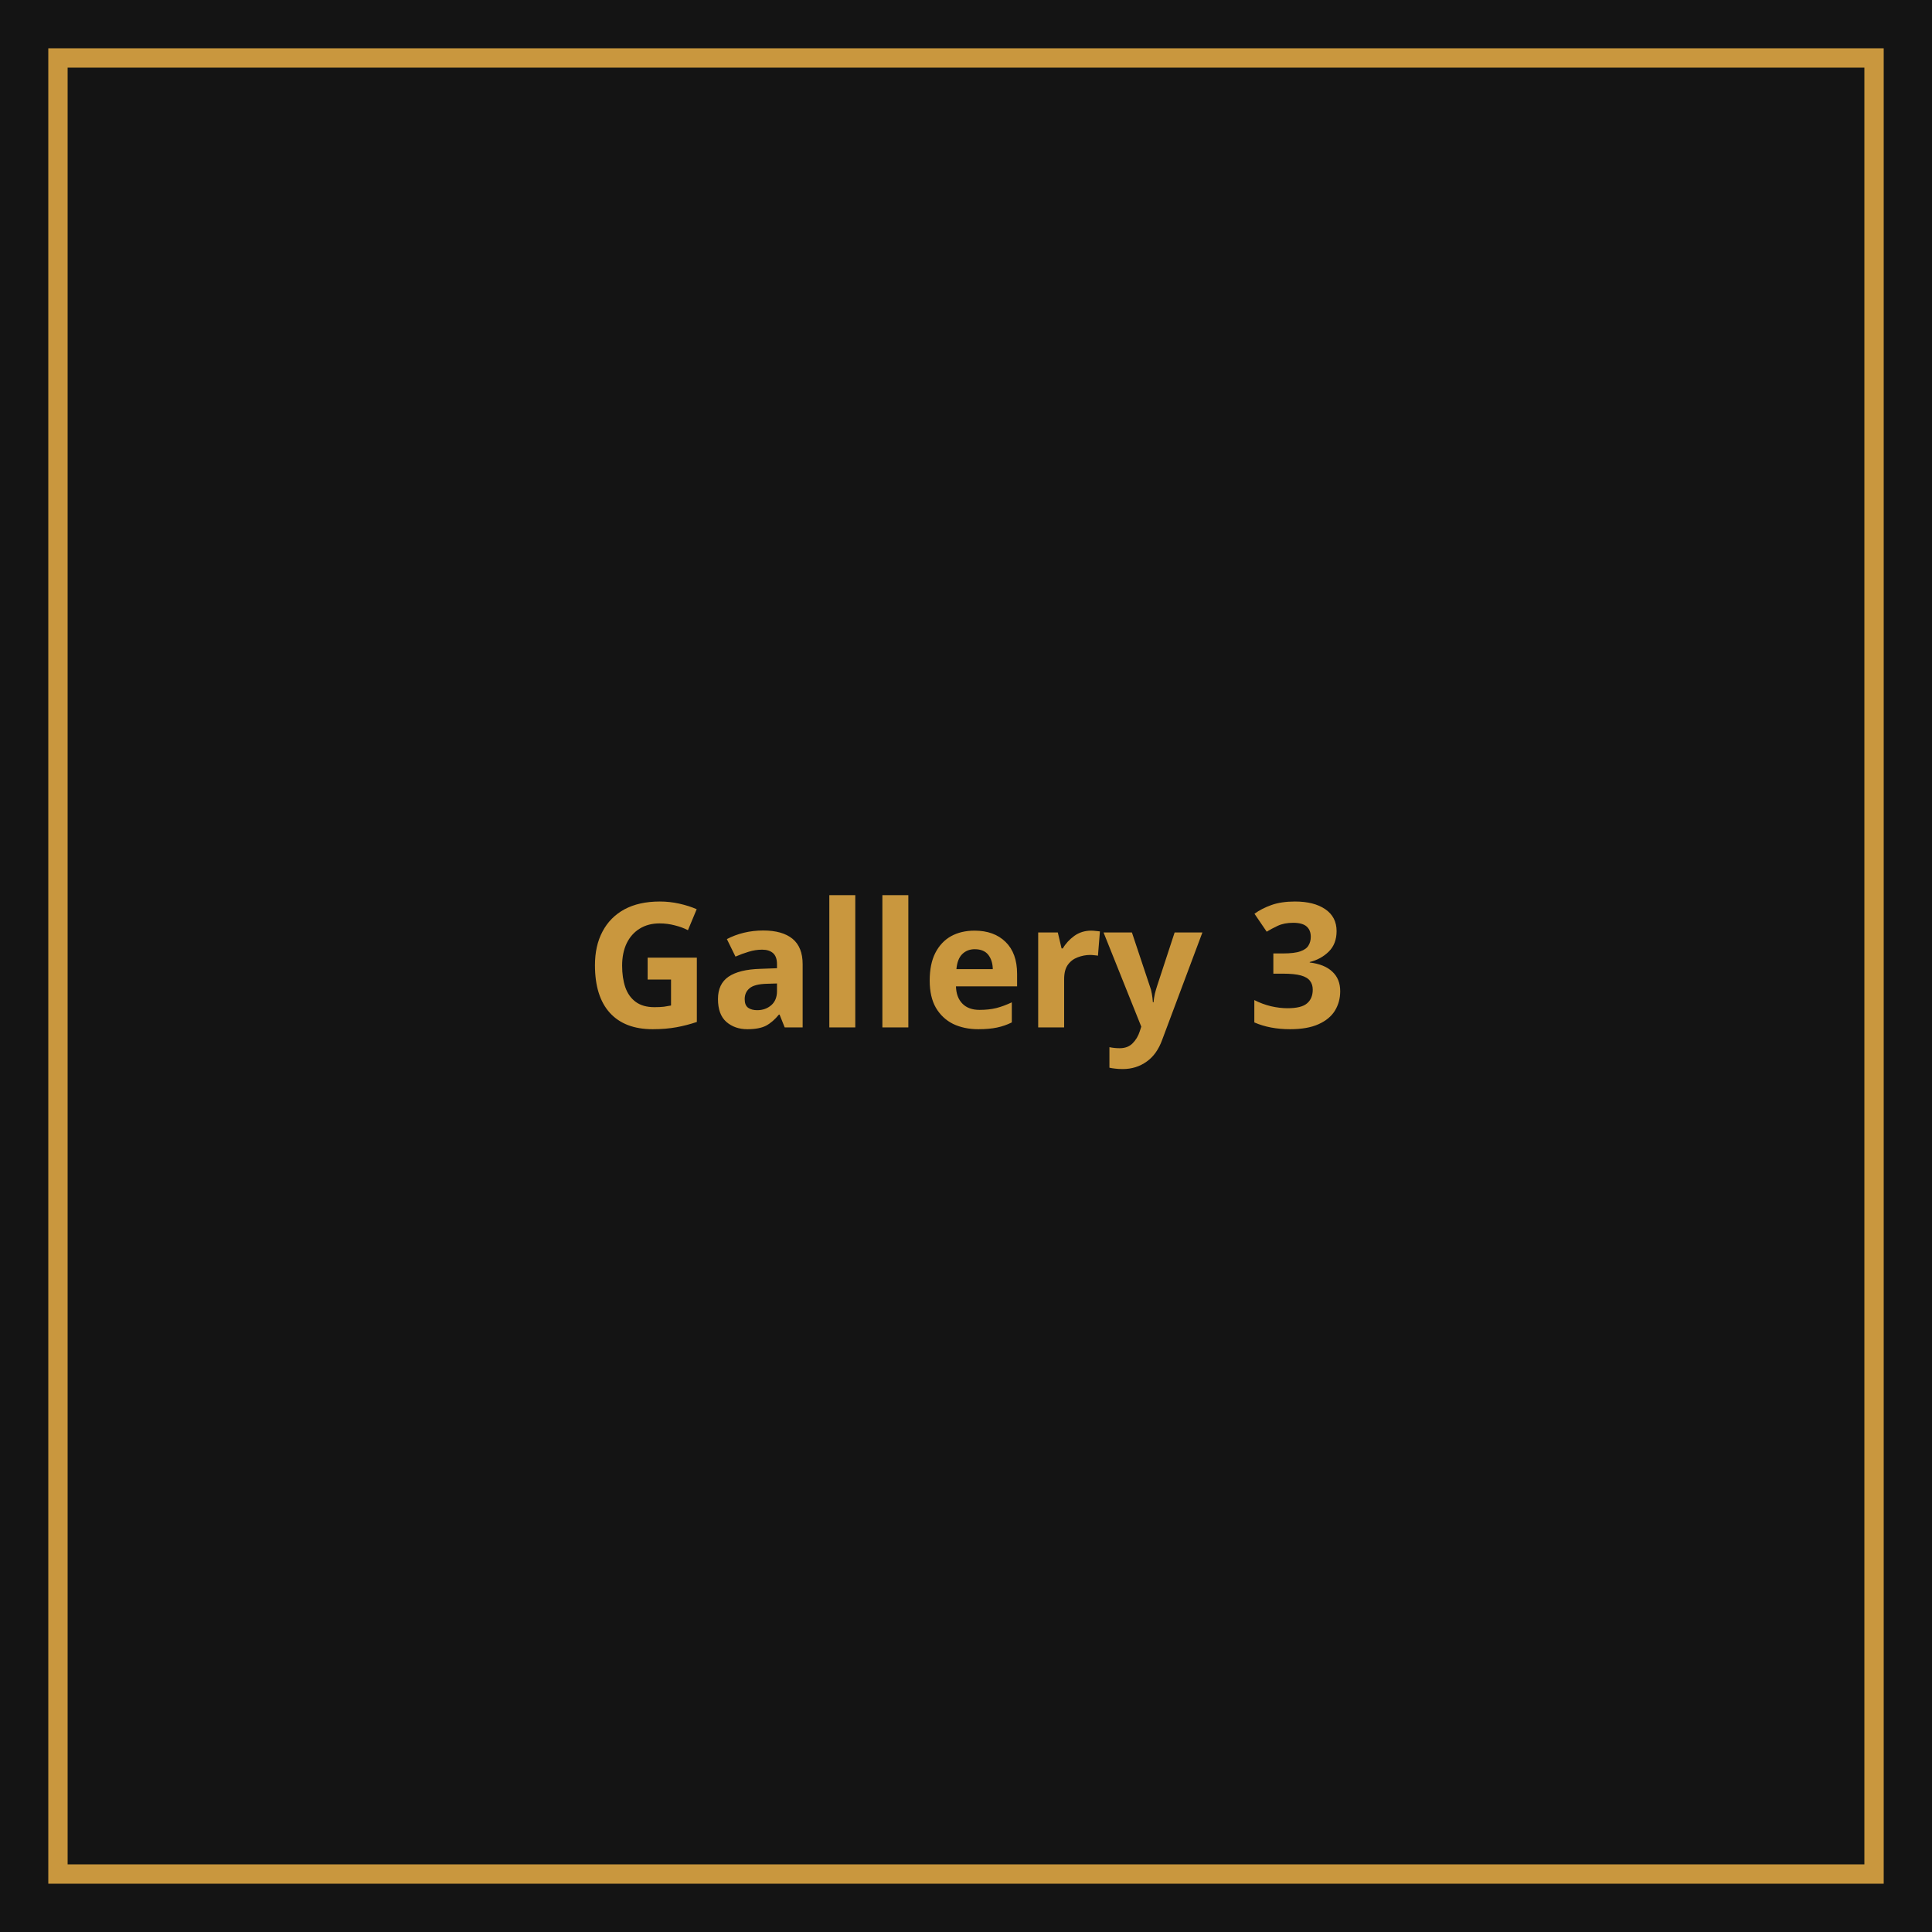
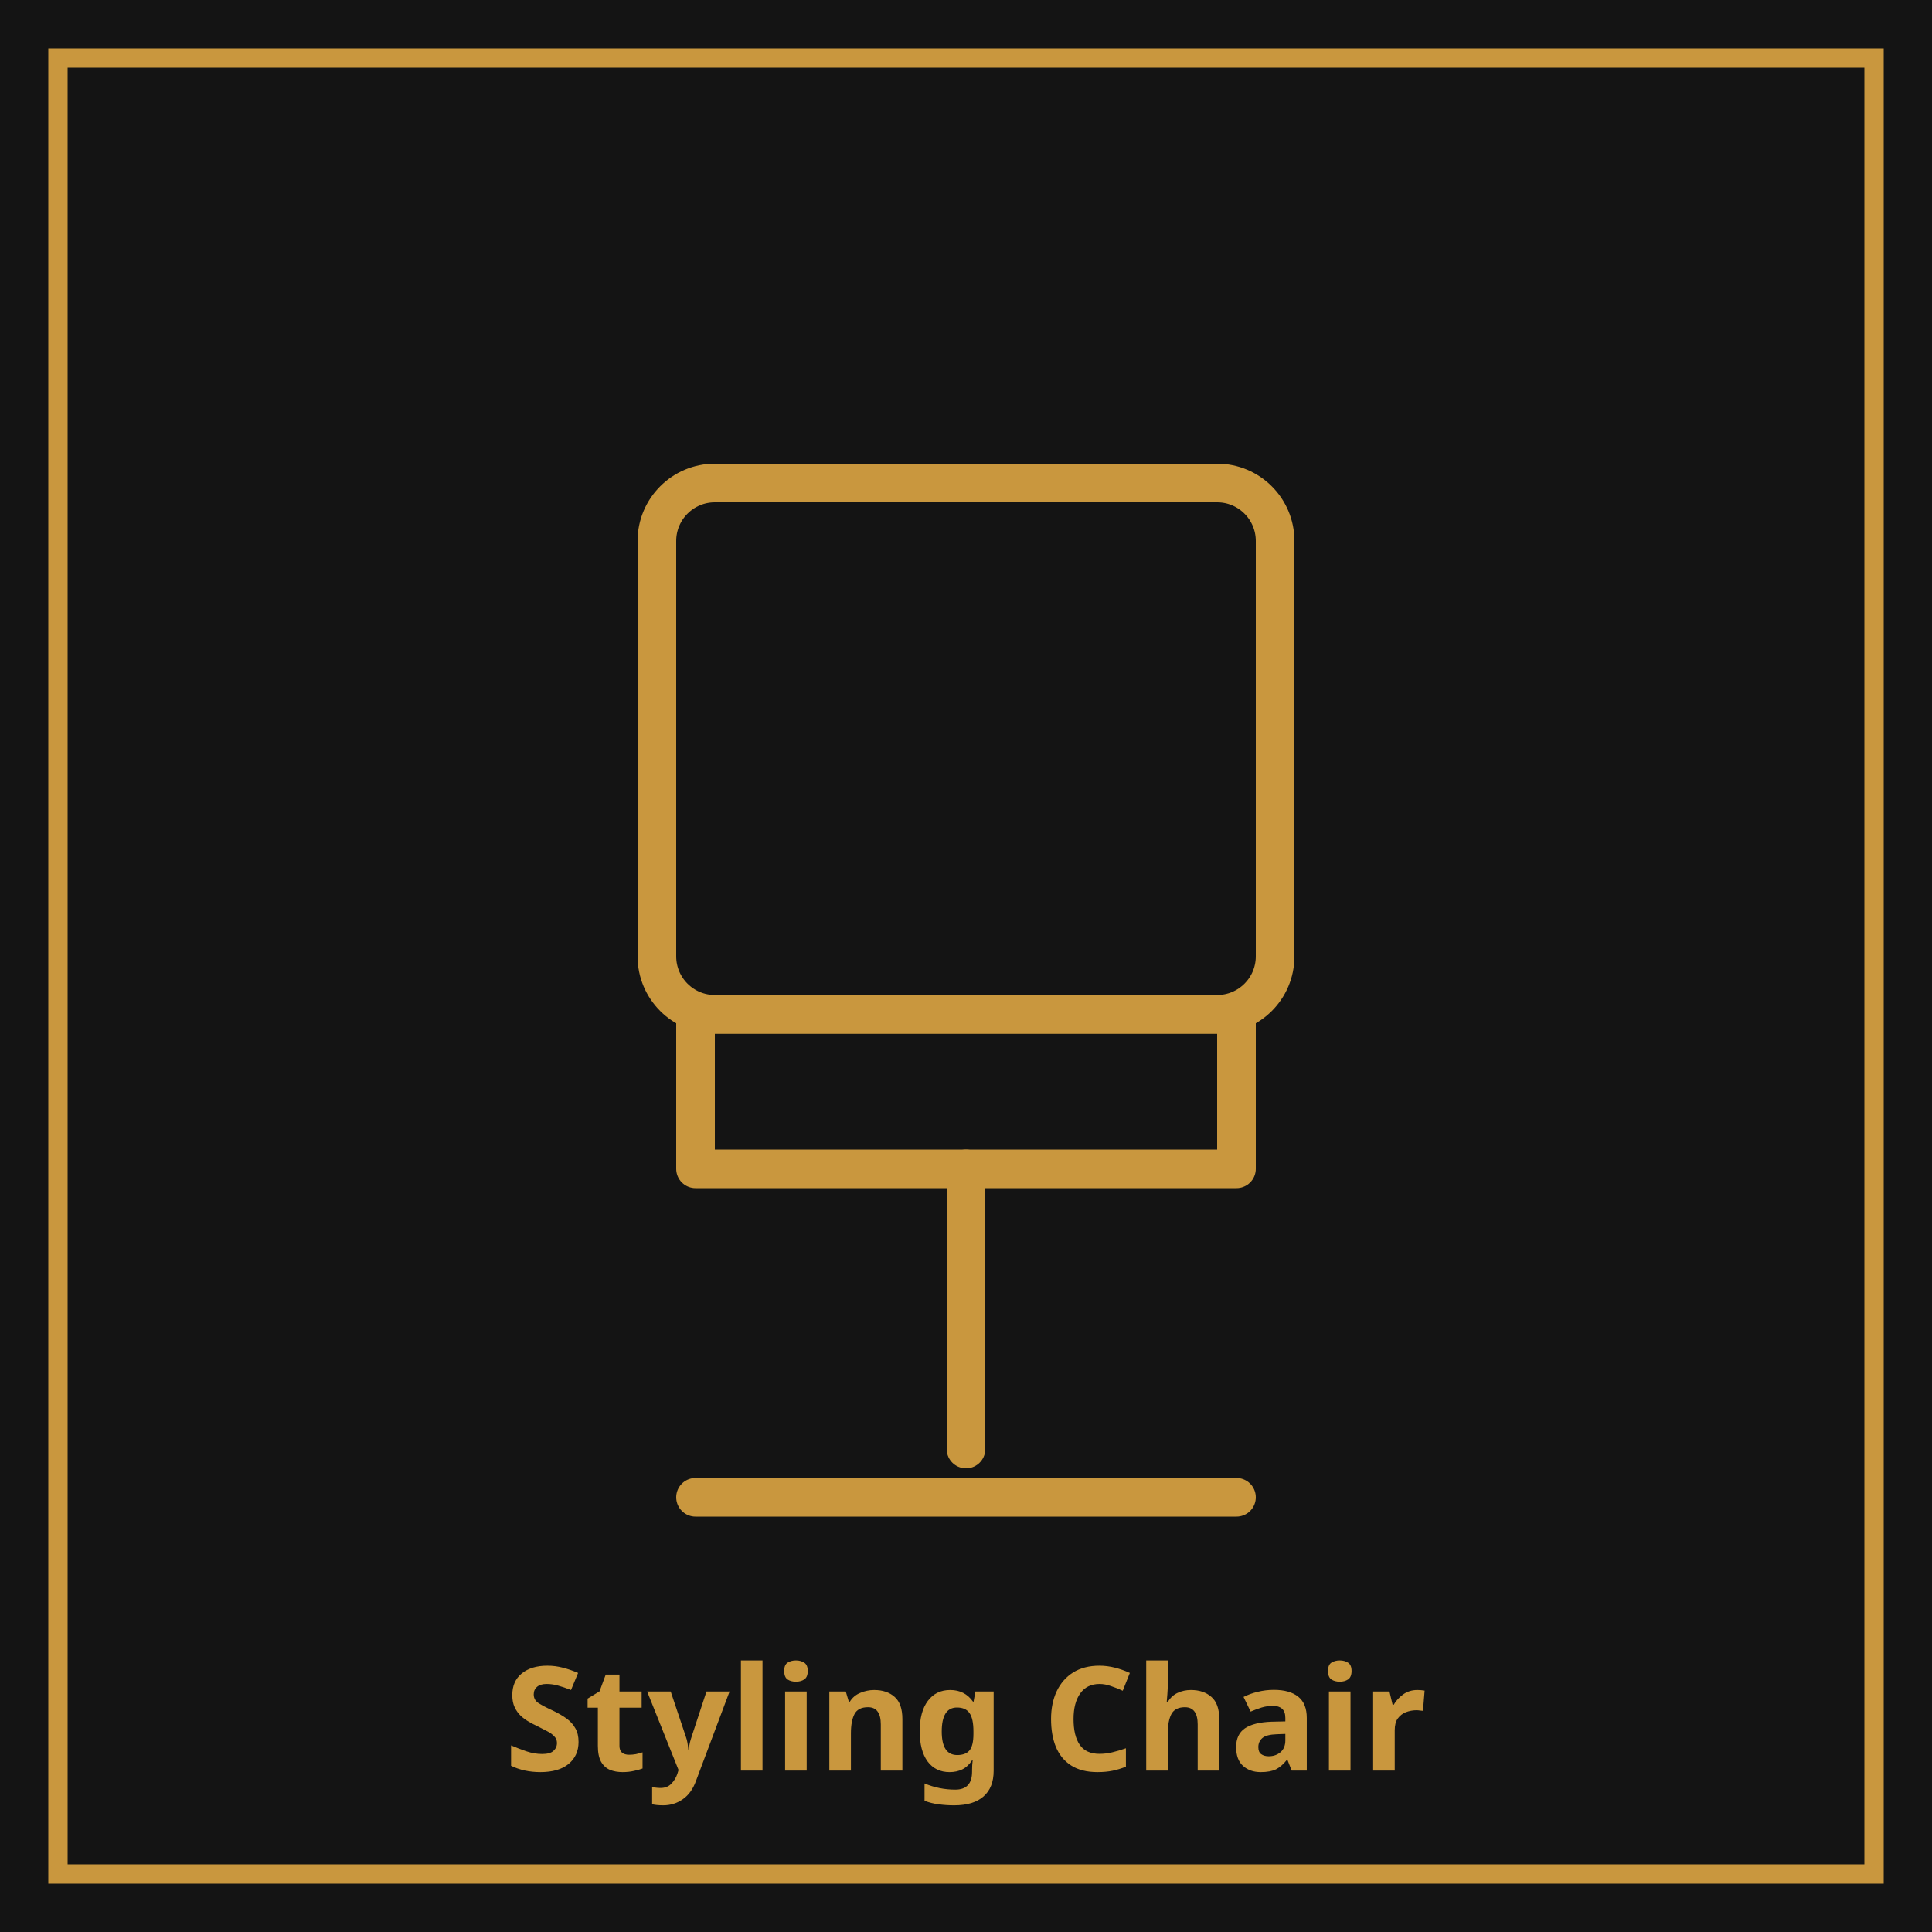
<svg xmlns="http://www.w3.org/2000/svg" width="200" height="200" viewBox="0 0 200 200">
  <rect width="100%" height="100%" fill="#141414" />
  <rect x="6" y="6" width="188" height="188" fill="none" stroke="#C9973E" stroke-width="2" />
-   <text x="50%" y="50%" dominant-baseline="middle" text-anchor="middle" fill="#C9973E" font-family="sans-serif" font-size="18" font-weight="600">Gallery 3</text>
+   <g stroke="#C9973E" stroke-width="4" fill="none" stroke-linejoin="round" stroke-linecap="round">
+     <rect x="68" y="50" width="64" height="55" rx="6" />
+     <rect x="72" y="105" width="56" height="16" />
+     <line x1="100" y1="121" x2="100" y2="150" />
+     <line x1="72" y1="155" x2="128" y2="155" />
+   </g>
+   <text x="50%" y="178" dominant-baseline="middle" text-anchor="middle" fill="#C9973E" font-family="sans-serif" font-size="15" font-weight="600">Styling Chair</text>
</svg>
